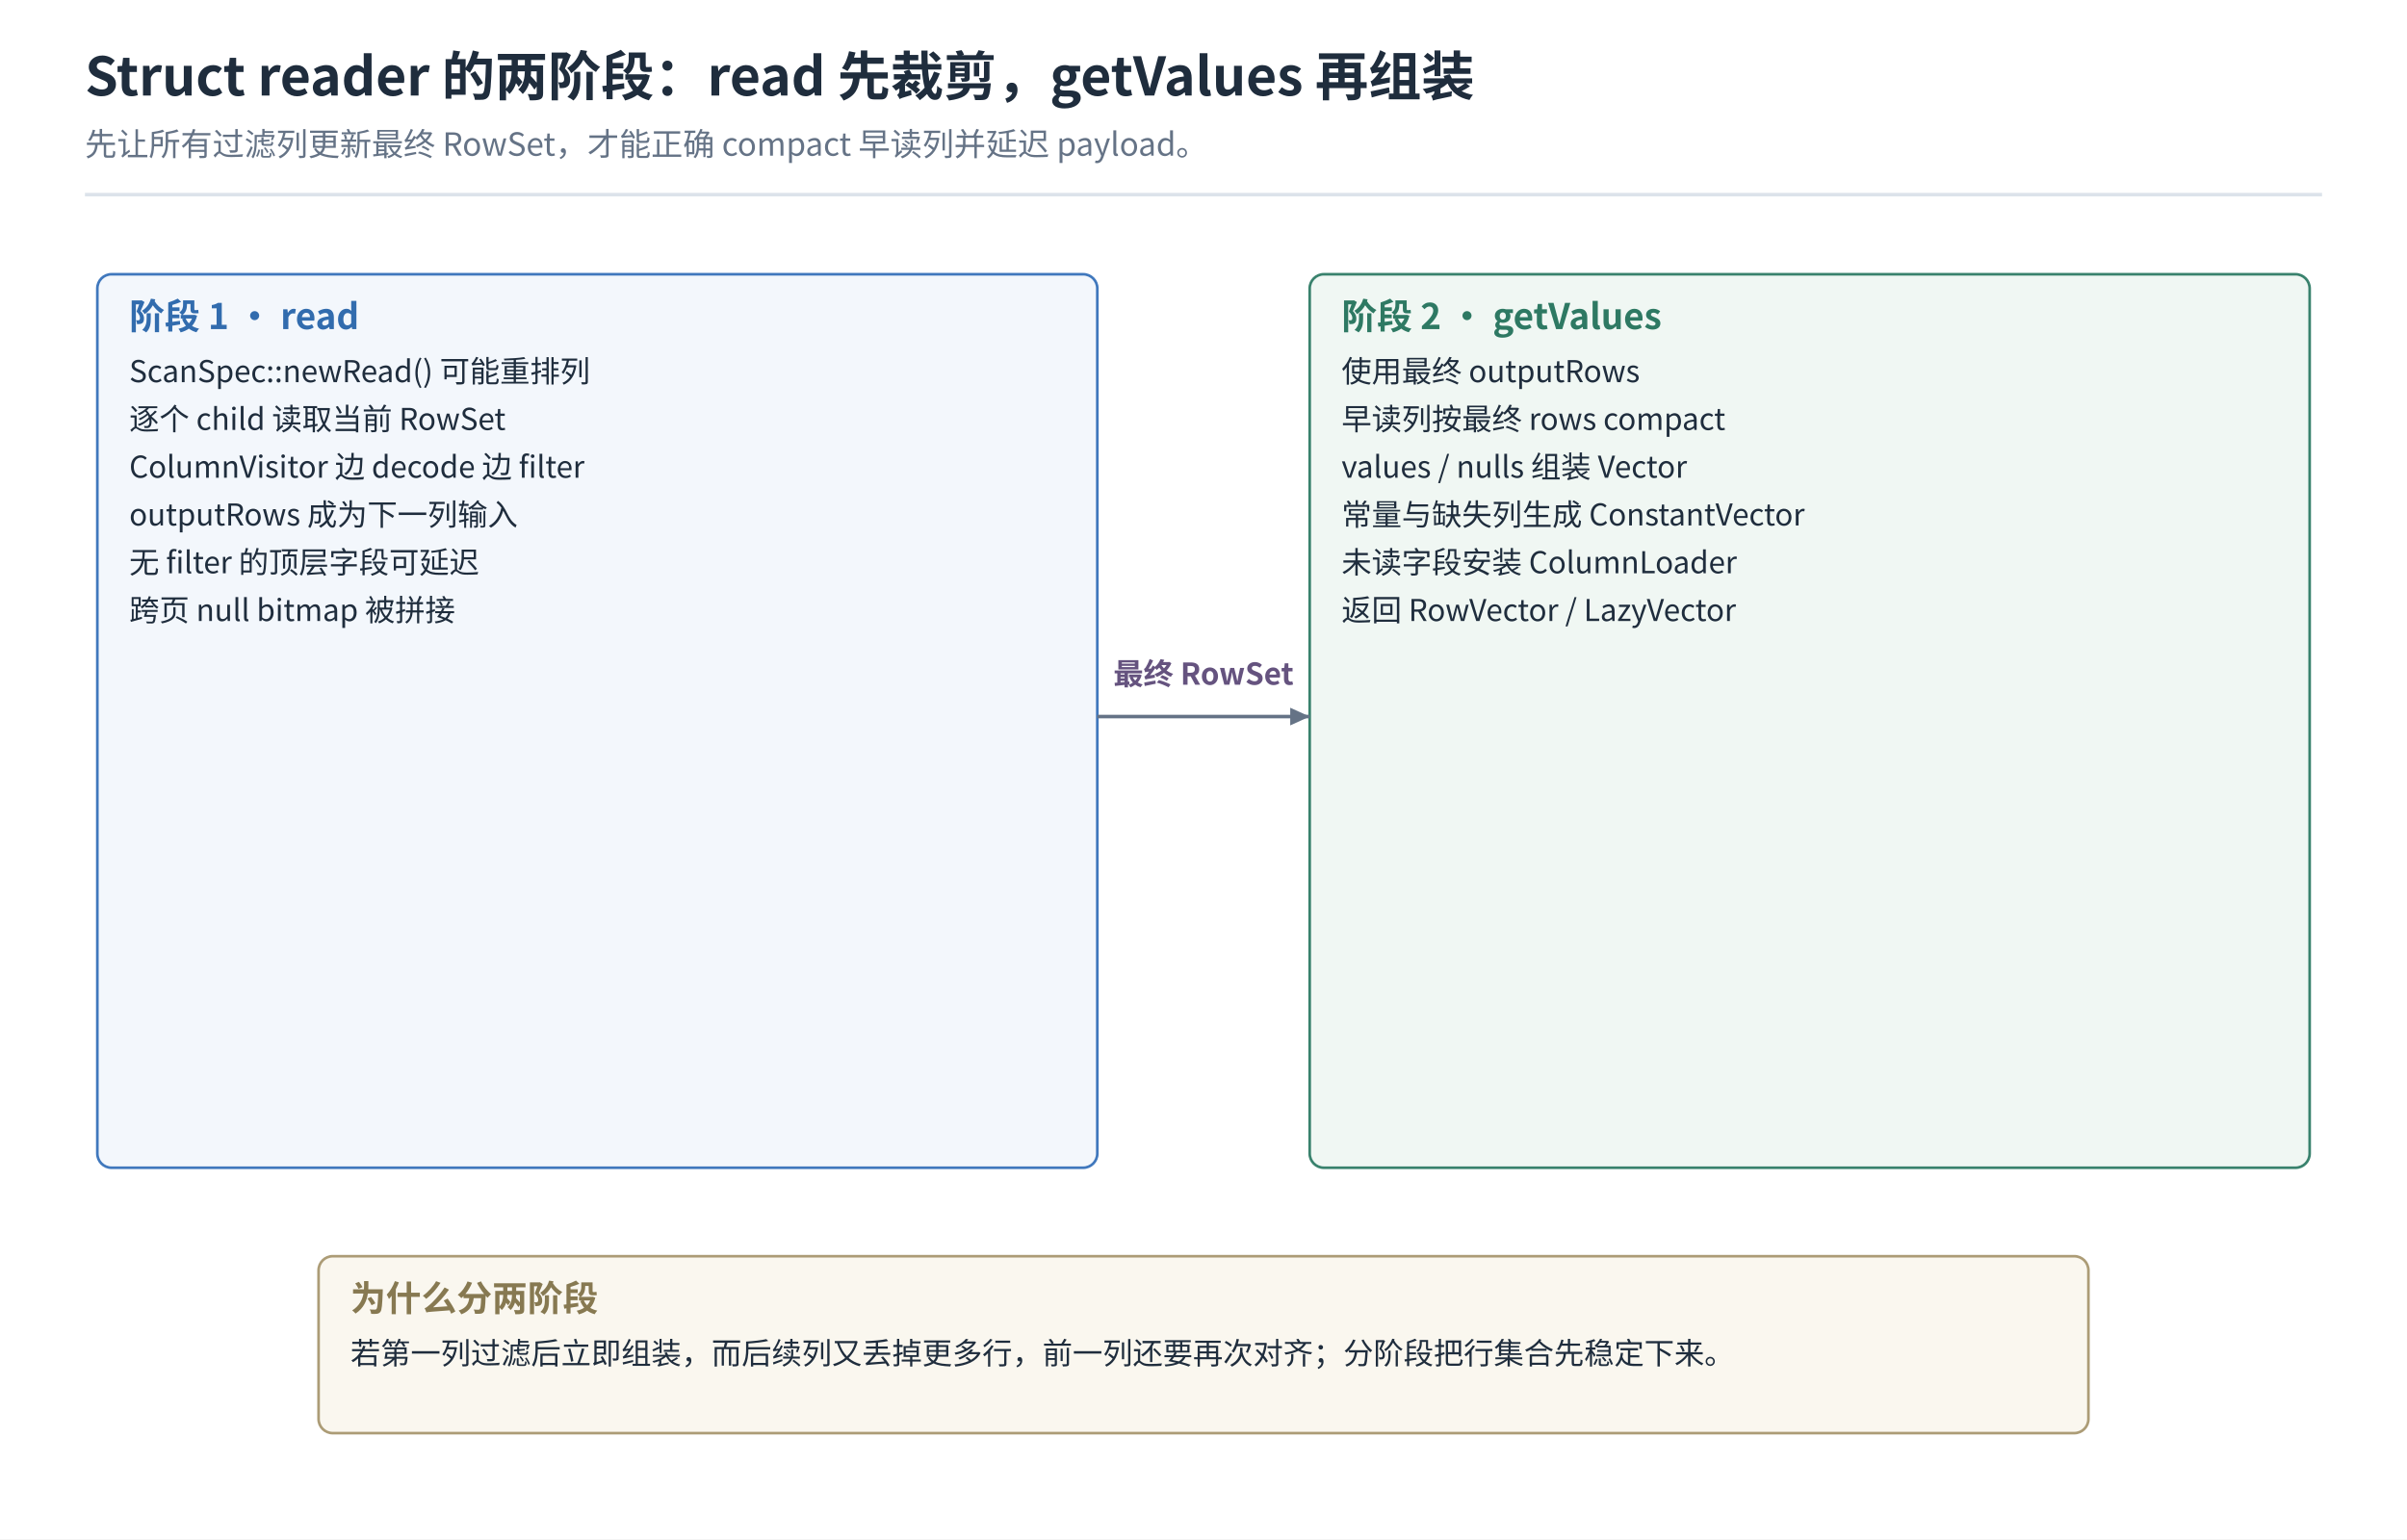
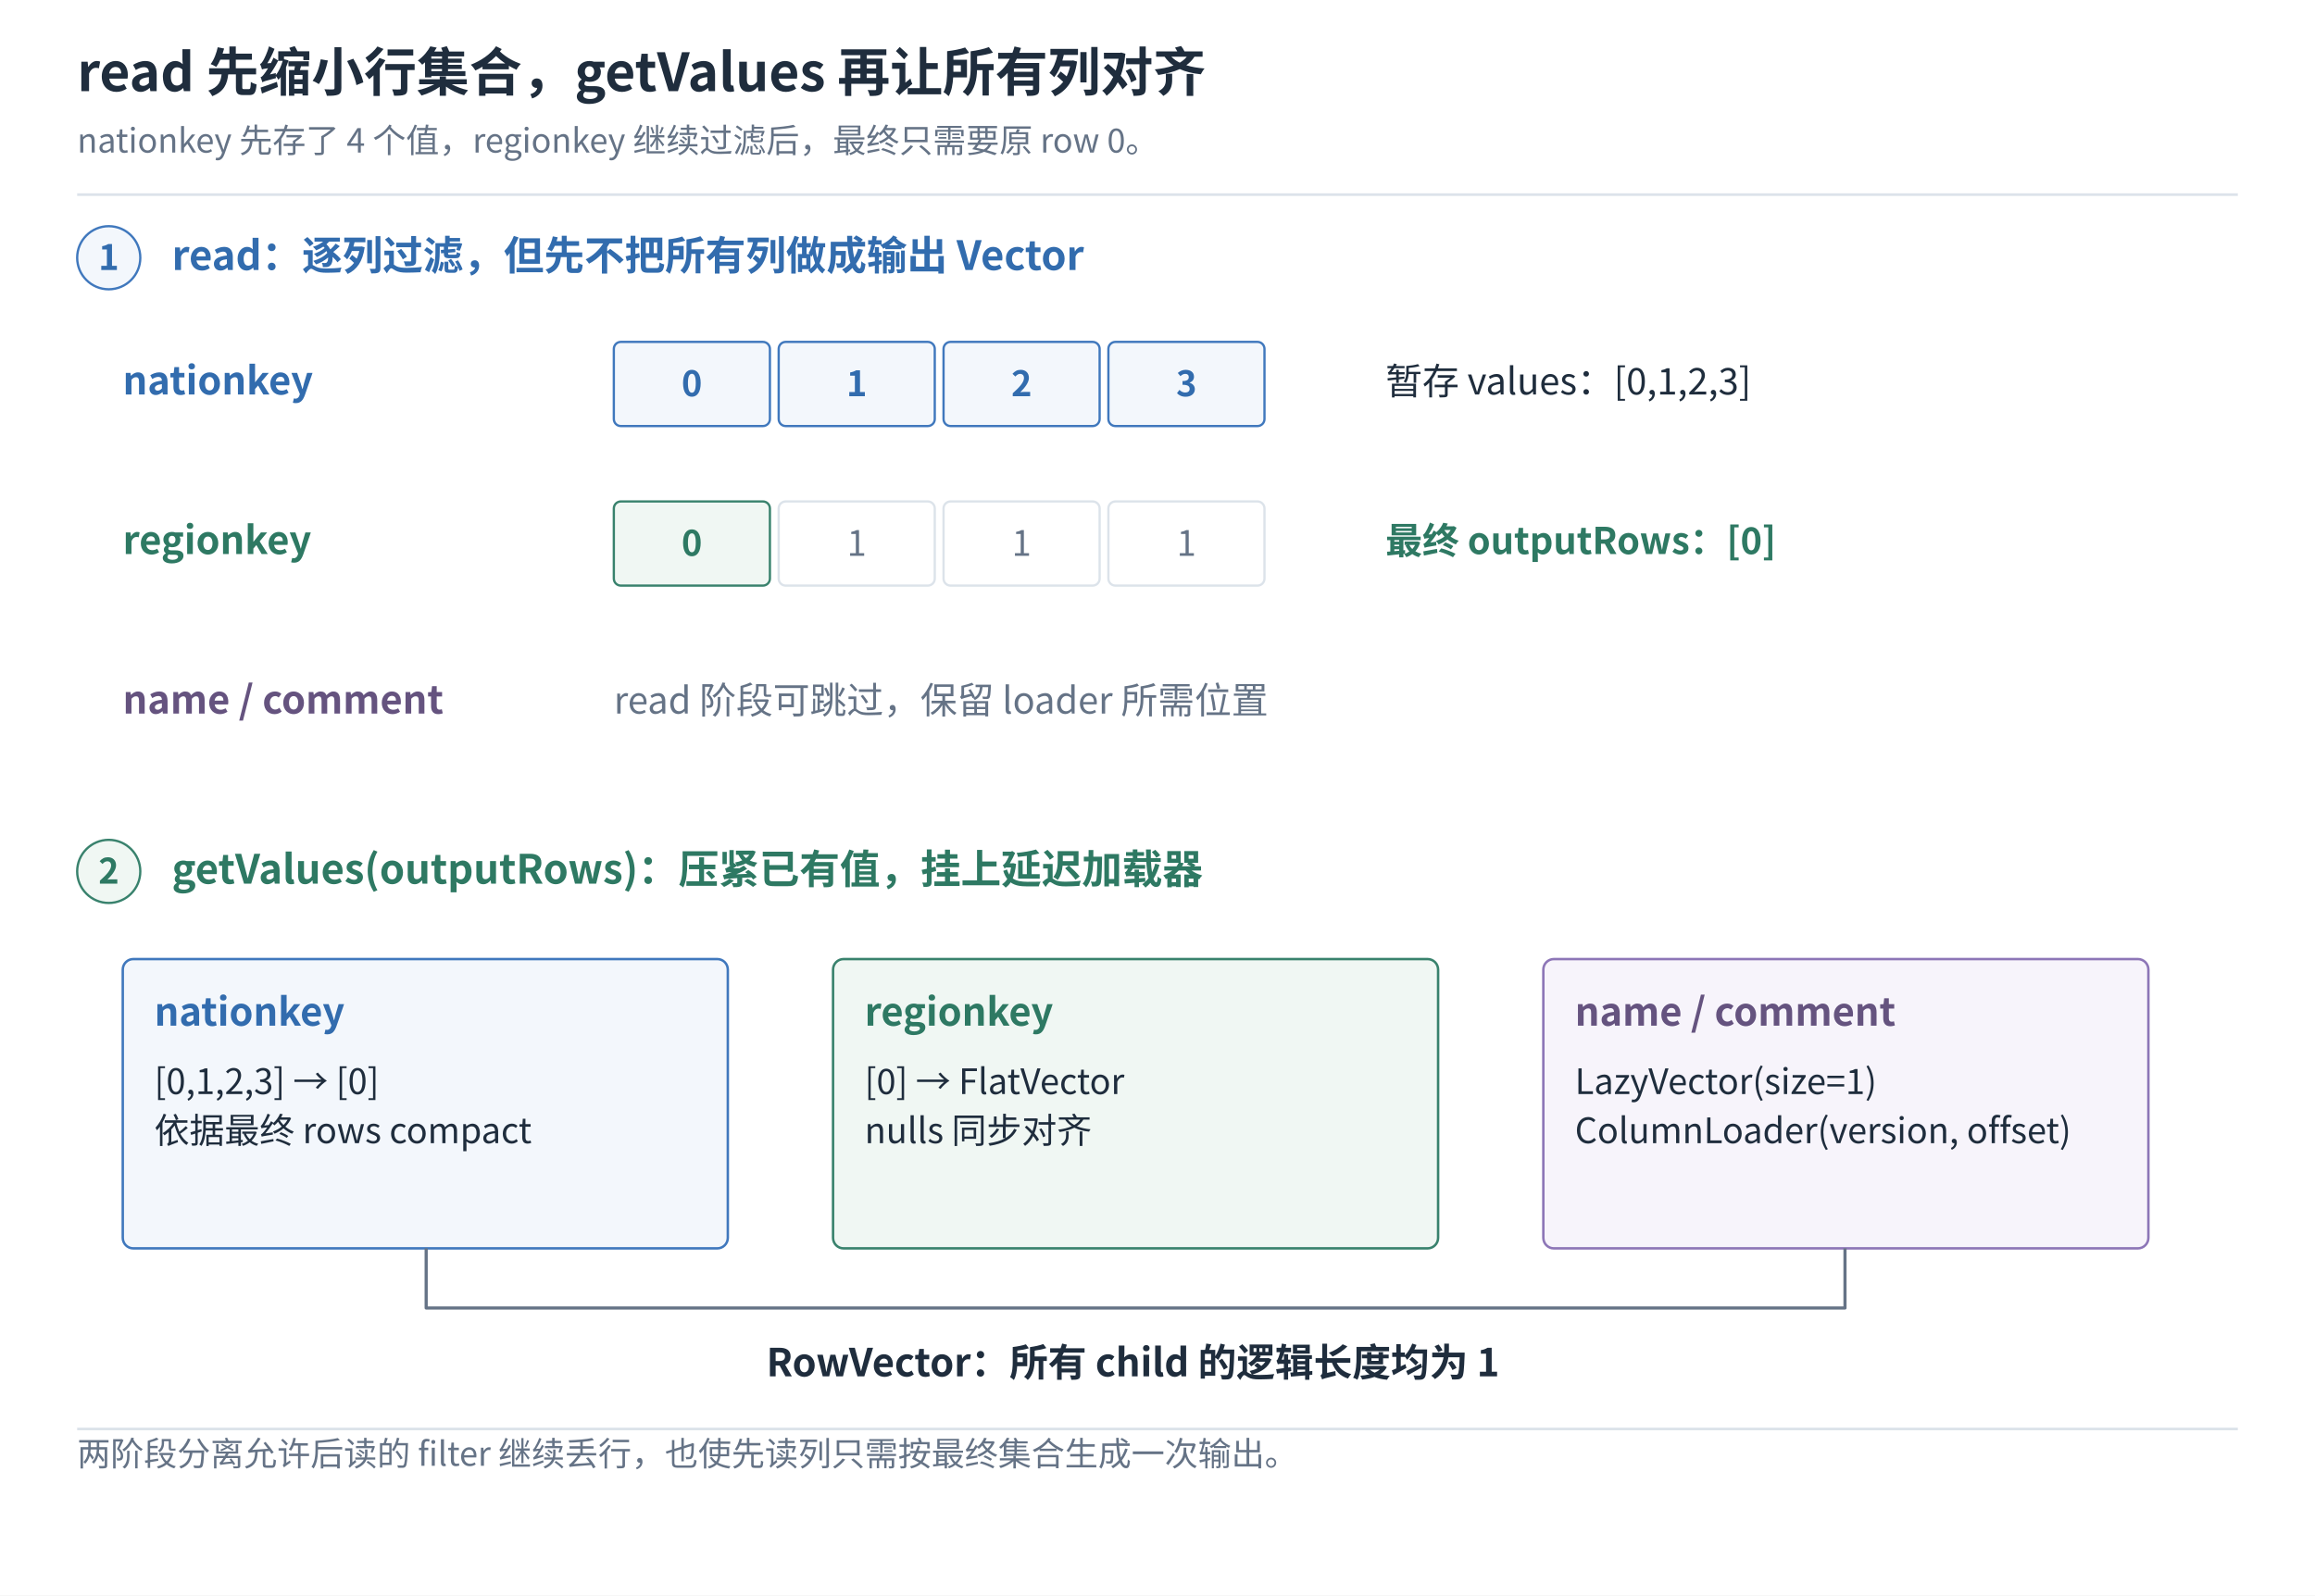
- <svg xmlns="http://www.w3.org/2000/svg" width="1360" height="870" viewBox="0 0 1360 870">
+ <svg xmlns="http://www.w3.org/2000/svg" width="1320" height="910" viewBox="0 0 1320 910">
  <defs>
-     <marker id="arrow" markerUnits="userSpaceOnUse" markerWidth="14" markerHeight="14" refX="11" refY="5" orient="auto">
-       <path d="M0,0 L11,5 L0,10 Z" fill="#657386" />
+     <marker id="arr-muted" markerUnits="userSpaceOnUse" markerWidth="11" markerHeight="11" refX="10" refY="5" orient="auto">
+       <path d="M0 0L10 5L0 10Z" fill="#657386" />
    </marker>
-     <marker id="arrow-blue" markerUnits="userSpaceOnUse" markerWidth="14" markerHeight="14" refX="11" refY="5" orient="auto">
-       <path d="M0,0 L11,5 L0,10 Z" fill="#4078bd" />
+     <marker id="arr-blue" markerUnits="userSpaceOnUse" markerWidth="11" markerHeight="11" refX="10" refY="5" orient="auto">
+       <path d="M0 0L10 5L0 10Z" fill="#4078bd" />
    </marker>
-     <style>text{font-family:'Noto Sans SC','Noto Sans CJK SC',Inter,Arial,sans-serif} .mono{font-family:SFMono-Regular,Consolas,'Liberation Mono',monospace}</style>
+     <marker id="arr-green" markerUnits="userSpaceOnUse" markerWidth="11" markerHeight="11" refX="10" refY="5" orient="auto">
+       <path d="M0 0L10 5L0 10Z" fill="#39826d" />
+     </marker>
+     <marker id="arr-purple" markerUnits="userSpaceOnUse" markerWidth="11" markerHeight="11" refX="10" refY="5" orient="auto">
+       <path d="M0 0L10 5L0 10Z" fill="#8d76b7" />
+     </marker>
+     <marker id="arr-warm" markerUnits="userSpaceOnUse" markerWidth="11" markerHeight="11" refX="10" refY="5" orient="auto">
+       <path d="M0 0L10 5L0 10Z" fill="#ac9c76" />
+     </marker>
+     <marker id="arr-red" markerUnits="userSpaceOnUse" markerWidth="11" markerHeight="11" refX="10" refY="5" orient="auto">
+       <path d="M0 0L10 5L0 10Z" fill="#a95f64" />
+     </marker>
  </defs>
-   <rect width="1360" height="870" fill="#fff" />
-   <text x="48" y="54" font-size="30" font-weight="700" fill="#1f2d3d">Struct reader 的两阶段：read 先裁剪，getValues 再组装</text>
-   <text x="48" y="88" font-size="18" fill="#657386">先让所有过滤列更新最终 RowSet，才能正确 compact 早读列并延迟 payload。</text>
-   <line x1="48" y1="110" x2="1312" y2="110" stroke="#dce3ea" stroke-width="2" />
-   <rect x="55" y="155" width="565" height="505" rx="8" fill="#f3f7fc" stroke="#4078bd" stroke-width="1.5" />
-   <text x="73" y="186" font-size="20" font-weight="700" fill="#326cae" text-anchor="start" class="">阶段 1 · read</text>
-   <text x="73" y="216" font-size="17" font-weight="400" fill="#1f2d3d" text-anchor="start" class="">ScanSpec::newRead() 可能重排列</text>
-   <text x="73" y="243" font-size="17" font-weight="400" fill="#1f2d3d" text-anchor="start" class="">逐个 child 读取当前 RowSet</text>
-   <text x="73" y="270" font-size="17" font-weight="400" fill="#1f2d3d" text-anchor="start" class="">ColumnVisitor 边 decode 边 filter</text>
-   <text x="73" y="297" font-size="17" font-weight="400" fill="#1f2d3d" text-anchor="start" class="">outputRows 成为下一列输入</text>
-   <text x="73" y="324" font-size="17" font-weight="400" fill="#1f2d3d" text-anchor="start" class="">无 filter 的顶层字段可延迟</text>
-   <text x="73" y="351" font-size="17" font-weight="400" fill="#1f2d3d" text-anchor="start" class="">跨页 null bitmap 被拼接</text>
-   <rect x="740" y="155" width="565" height="505" rx="8" fill="#f0f7f3" stroke="#39826d" stroke-width="1.5" />
-   <text x="758" y="186" font-size="20" font-weight="700" fill="#2e7963" text-anchor="start" class="">阶段 2 · getValues</text>
-   <text x="758" y="216" font-size="17" font-weight="400" fill="#1f2d3d" text-anchor="start" class="">使用最终 outputRows</text>
-   <text x="758" y="243" font-size="17" font-weight="400" fill="#1f2d3d" text-anchor="start" class="">早读列按最终 rows compact</text>
-   <text x="758" y="270" font-size="17" font-weight="400" fill="#1f2d3d" text-anchor="start" class="">values / nulls 组装 Vector</text>
-   <text x="758" y="297" font-size="17" font-weight="400" fill="#1f2d3d" text-anchor="start" class="">常量与缺失列生成 ConstantVector</text>
-   <text x="758" y="324" font-size="17" font-weight="400" fill="#1f2d3d" text-anchor="start" class="">未读字段安装 ColumnLoader</text>
-   <text x="758" y="351" font-size="17" font-weight="400" fill="#1f2d3d" text-anchor="start" class="">返回 RowVector / LazyVector</text>
-   <line x1="620" y1="405" x2="740" y2="405" stroke="#657386" stroke-width="2" marker-end="url(#arrow)" />
-   <text x="680" y="387" font-size="17" font-weight="600" fill="#65537f" text-anchor="middle" class="">最终 RowSet</text>
-   <rect x="180" y="710" width="1000" height="100" rx="8" fill="#faf7ef" stroke="#ac9c76" stroke-width="1.5" />
-   <text x="198" y="741" font-size="20" font-weight="700" fill="#877951" text-anchor="start" class="">为什么分两阶段</text>
-   <text x="198" y="771" font-size="17" font-weight="400" fill="#1f2d3d" text-anchor="start" class="">若第一列过滤后立即组装，而后续列又丢掉更多行，前一列还要再次对齐；分阶段把行集合先稳定下来。</text>
+   <rect x="0" y="0" width="1320" height="910" rx="0" fill="#fff" stroke="none" stroke-width="0" />
+   <text x="44" y="52" font-family="Noto Sans CJK SC, Noto Sans SC, Arial, sans-serif" font-size="30" font-weight="700" text-anchor="start" fill="#1f2d3d">read 先缩小行集合，getValues 再让所有列对齐</text>
+   <text x="44" y="87" font-family="Noto Sans CJK SC, Noto Sans SC, Arial, sans-serif" font-size="19" font-weight="400" text-anchor="start" fill="#657386">nationkey 先存了 4 个值，regionkey 继续过滤后，最终只需要原 row 0。</text>
+   <path d="M44 111L1276 111" fill="none" stroke="#dce3ea" stroke-width="1.5" stroke-linejoin="round" />
+   <circle cx="62" cy="147" r="18" fill="#f3f7fc" stroke="#4078bd" stroke-width="1.3" />
+   <text x="62" y="154" font-family="Noto Sans CJK SC, Noto Sans SC, Arial, sans-serif" font-size="20" font-weight="700" text-anchor="middle" fill="#326cae">1</text>
+   <text x="98" y="154" font-family="Noto Sans CJK SC, Noto Sans SC, Arial, sans-serif" font-size="23" font-weight="700" text-anchor="start" fill="#326cae">read：逐列过滤，但先不把所有列做成输出 Vector</text>
+   <text x="70" y="225" font-family="Noto Sans CJK SC, Noto Sans SC, Arial, sans-serif" font-size="22" font-weight="700" text-anchor="start" fill="#326cae">nationkey</text>
+   <rect x="350" y="195" width="89" height="48" rx="4" fill="#f3f7fc" stroke="#4078bd" stroke-width="1.3" />
+   <text x="394.5" y="226.0" font-family="Noto Sans CJK SC, Noto Sans SC, Arial, sans-serif" font-size="20" font-weight="700" text-anchor="middle" fill="#326cae">0</text>
+   <rect x="444" y="195" width="89" height="48" rx="4" fill="#f3f7fc" stroke="#4078bd" stroke-width="1.3" />
+   <text x="488.5" y="226.0" font-family="Noto Sans CJK SC, Noto Sans SC, Arial, sans-serif" font-size="20" font-weight="700" text-anchor="middle" fill="#326cae">1</text>
+   <rect x="538" y="195" width="89" height="48" rx="4" fill="#f3f7fc" stroke="#4078bd" stroke-width="1.3" />
+   <text x="582.5" y="226.0" font-family="Noto Sans CJK SC, Noto Sans SC, Arial, sans-serif" font-size="20" font-weight="700" text-anchor="middle" fill="#326cae">2</text>
+   <rect x="632" y="195" width="89" height="48" rx="4" fill="#f3f7fc" stroke="#4078bd" stroke-width="1.3" />
+   <text x="676.5" y="226.0" font-family="Noto Sans CJK SC, Noto Sans SC, Arial, sans-serif" font-size="20" font-weight="700" text-anchor="middle" fill="#326cae">3</text>
+   <text x="790" y="225" font-family="Noto Sans CJK SC, Noto Sans SC, Arial, sans-serif" font-size="21" font-weight="400" text-anchor="start" fill="#1f2d3d">暂存 values：[0,1,2,3]</text>
+   <text x="70" y="316" font-family="Noto Sans CJK SC, Noto Sans SC, Arial, sans-serif" font-size="22" font-weight="700" text-anchor="start" fill="#2e7963">regionkey</text>
+   <rect x="350" y="286" width="89" height="48" rx="4" fill="#f0f7f3" stroke="#39826d" stroke-width="1.3" />
+   <text x="394.5" y="317.0" font-family="Noto Sans CJK SC, Noto Sans SC, Arial, sans-serif" font-size="20" font-weight="700" text-anchor="middle" fill="#2e7963">0</text>
+   <rect x="444" y="286" width="89" height="48" rx="4" fill="#fff" stroke="#dce3ea" stroke-width="1.3" />
+   <text x="488.5" y="317.0" font-family="Noto Sans CJK SC, Noto Sans SC, Arial, sans-serif" font-size="20" font-weight="400" text-anchor="middle" fill="#657386">1</text>
+   <rect x="538" y="286" width="89" height="48" rx="4" fill="#fff" stroke="#dce3ea" stroke-width="1.3" />
+   <text x="582.5" y="317.0" font-family="Noto Sans CJK SC, Noto Sans SC, Arial, sans-serif" font-size="20" font-weight="400" text-anchor="middle" fill="#657386">1</text>
+   <rect x="632" y="286" width="89" height="48" rx="4" fill="#fff" stroke="#dce3ea" stroke-width="1.3" />
+   <text x="676.5" y="317.0" font-family="Noto Sans CJK SC, Noto Sans SC, Arial, sans-serif" font-size="20" font-weight="400" text-anchor="middle" fill="#657386">1</text>
+   <text x="790" y="316" font-family="Noto Sans CJK SC, Noto Sans SC, Arial, sans-serif" font-size="21" font-weight="700" text-anchor="start" fill="#2e7963">最终 outputRows：[0]</text>
+   <text x="70" y="407" font-family="Noto Sans CJK SC, Noto Sans SC, Arial, sans-serif" font-size="22" font-weight="700" text-anchor="start" fill="#65537f">name / comment</text>
+   <text x="350" y="407" font-family="Noto Sans CJK SC, Noto Sans SC, Arial, sans-serif" font-size="21" font-weight="400" text-anchor="start" fill="#657386">read 阶段可跳过，保留 loader 所需位置</text>
+   <circle cx="62" cy="497" r="18" fill="#f0f7f3" stroke="#39826d" stroke-width="1.3" />
+   <text x="62" y="504" font-family="Noto Sans CJK SC, Noto Sans SC, Arial, sans-serif" font-size="20" font-weight="700" text-anchor="middle" fill="#2e7963">2</text>
+   <text x="98" y="504" font-family="Noto Sans CJK SC, Noto Sans SC, Arial, sans-serif" font-size="23" font-weight="700" text-anchor="start" fill="#2e7963">getValues(outputRows)：压紧已有值，挂上延迟加载器</text>
+   <rect x="70" y="547" width="345" height="165" rx="6" fill="#f3f7fc" stroke="#4078bd" stroke-width="1.4" />
+   <text x="88" y="585" font-family="Noto Sans CJK SC, Noto Sans SC, Arial, sans-serif" font-size="22" font-weight="700" text-anchor="start" fill="#326cae">nationkey</text>
+   <text x="88" y="624" font-family="Noto Sans CJK SC, Noto Sans SC, Arial, sans-serif" font-size="20" font-weight="400" text-anchor="start" fill="#1f2d3d">[0,1,2,3] → [0]</text>
+   <text x="88" y="652" font-family="Noto Sans CJK SC, Noto Sans SC, Arial, sans-serif" font-size="20" font-weight="400" text-anchor="start" fill="#1f2d3d">依据最终 rows compact</text>
+   <rect x="475" y="547" width="345" height="165" rx="6" fill="#f0f7f3" stroke="#39826d" stroke-width="1.4" />
+   <text x="493" y="585" font-family="Noto Sans CJK SC, Noto Sans SC, Arial, sans-serif" font-size="22" font-weight="700" text-anchor="start" fill="#2e7963">regionkey</text>
+   <text x="493" y="624" font-family="Noto Sans CJK SC, Noto Sans SC, Arial, sans-serif" font-size="20" font-weight="400" text-anchor="start" fill="#1f2d3d">[0] → FlatVector</text>
+   <text x="493" y="652" font-family="Noto Sans CJK SC, Noto Sans SC, Arial, sans-serif" font-size="20" font-weight="400" text-anchor="start" fill="#1f2d3d">nulls 同步对齐</text>
+   <rect x="880" y="547" width="345" height="165" rx="6" fill="#f7f4fb" stroke="#8d76b7" stroke-width="1.4" />
+   <text x="898" y="585" font-family="Noto Sans CJK SC, Noto Sans SC, Arial, sans-serif" font-size="22" font-weight="700" text-anchor="start" fill="#65537f">name / comment</text>
+   <text x="898" y="624" font-family="Noto Sans CJK SC, Noto Sans SC, Arial, sans-serif" font-size="20" font-weight="400" text-anchor="start" fill="#1f2d3d">LazyVector(size=1)</text>
+   <text x="898" y="652" font-family="Noto Sans CJK SC, Noto Sans SC, Arial, sans-serif" font-size="20" font-weight="400" text-anchor="start" fill="#1f2d3d">ColumnLoader(version, offset)</text>
+   <path d="M243 712V746H1052V712" fill="none" stroke="#657386" stroke-width="1.8" stroke-linejoin="round" />
+   <text x="646" y="785" font-family="Noto Sans CJK SC, Noto Sans SC, Arial, sans-serif" font-size="22" font-weight="700" text-anchor="middle" fill="#1f2d3d">RowVector：所有 child 的逻辑长度均为 1</text>
+   <path d="M44 815L1276 815" fill="none" stroke="#dce3ea" stroke-width="1.5" stroke-linejoin="round" />
+   <text x="44" y="836" font-family="Noto Sans CJK SC, Noto Sans SC, Arial, sans-serif" font-size="19" font-weight="400" text-anchor="start" fill="#657386">两阶段分离允许后读的 filter 继续丢行，也使先读列只需按最终集合生成一次输出。</text>
</svg>
